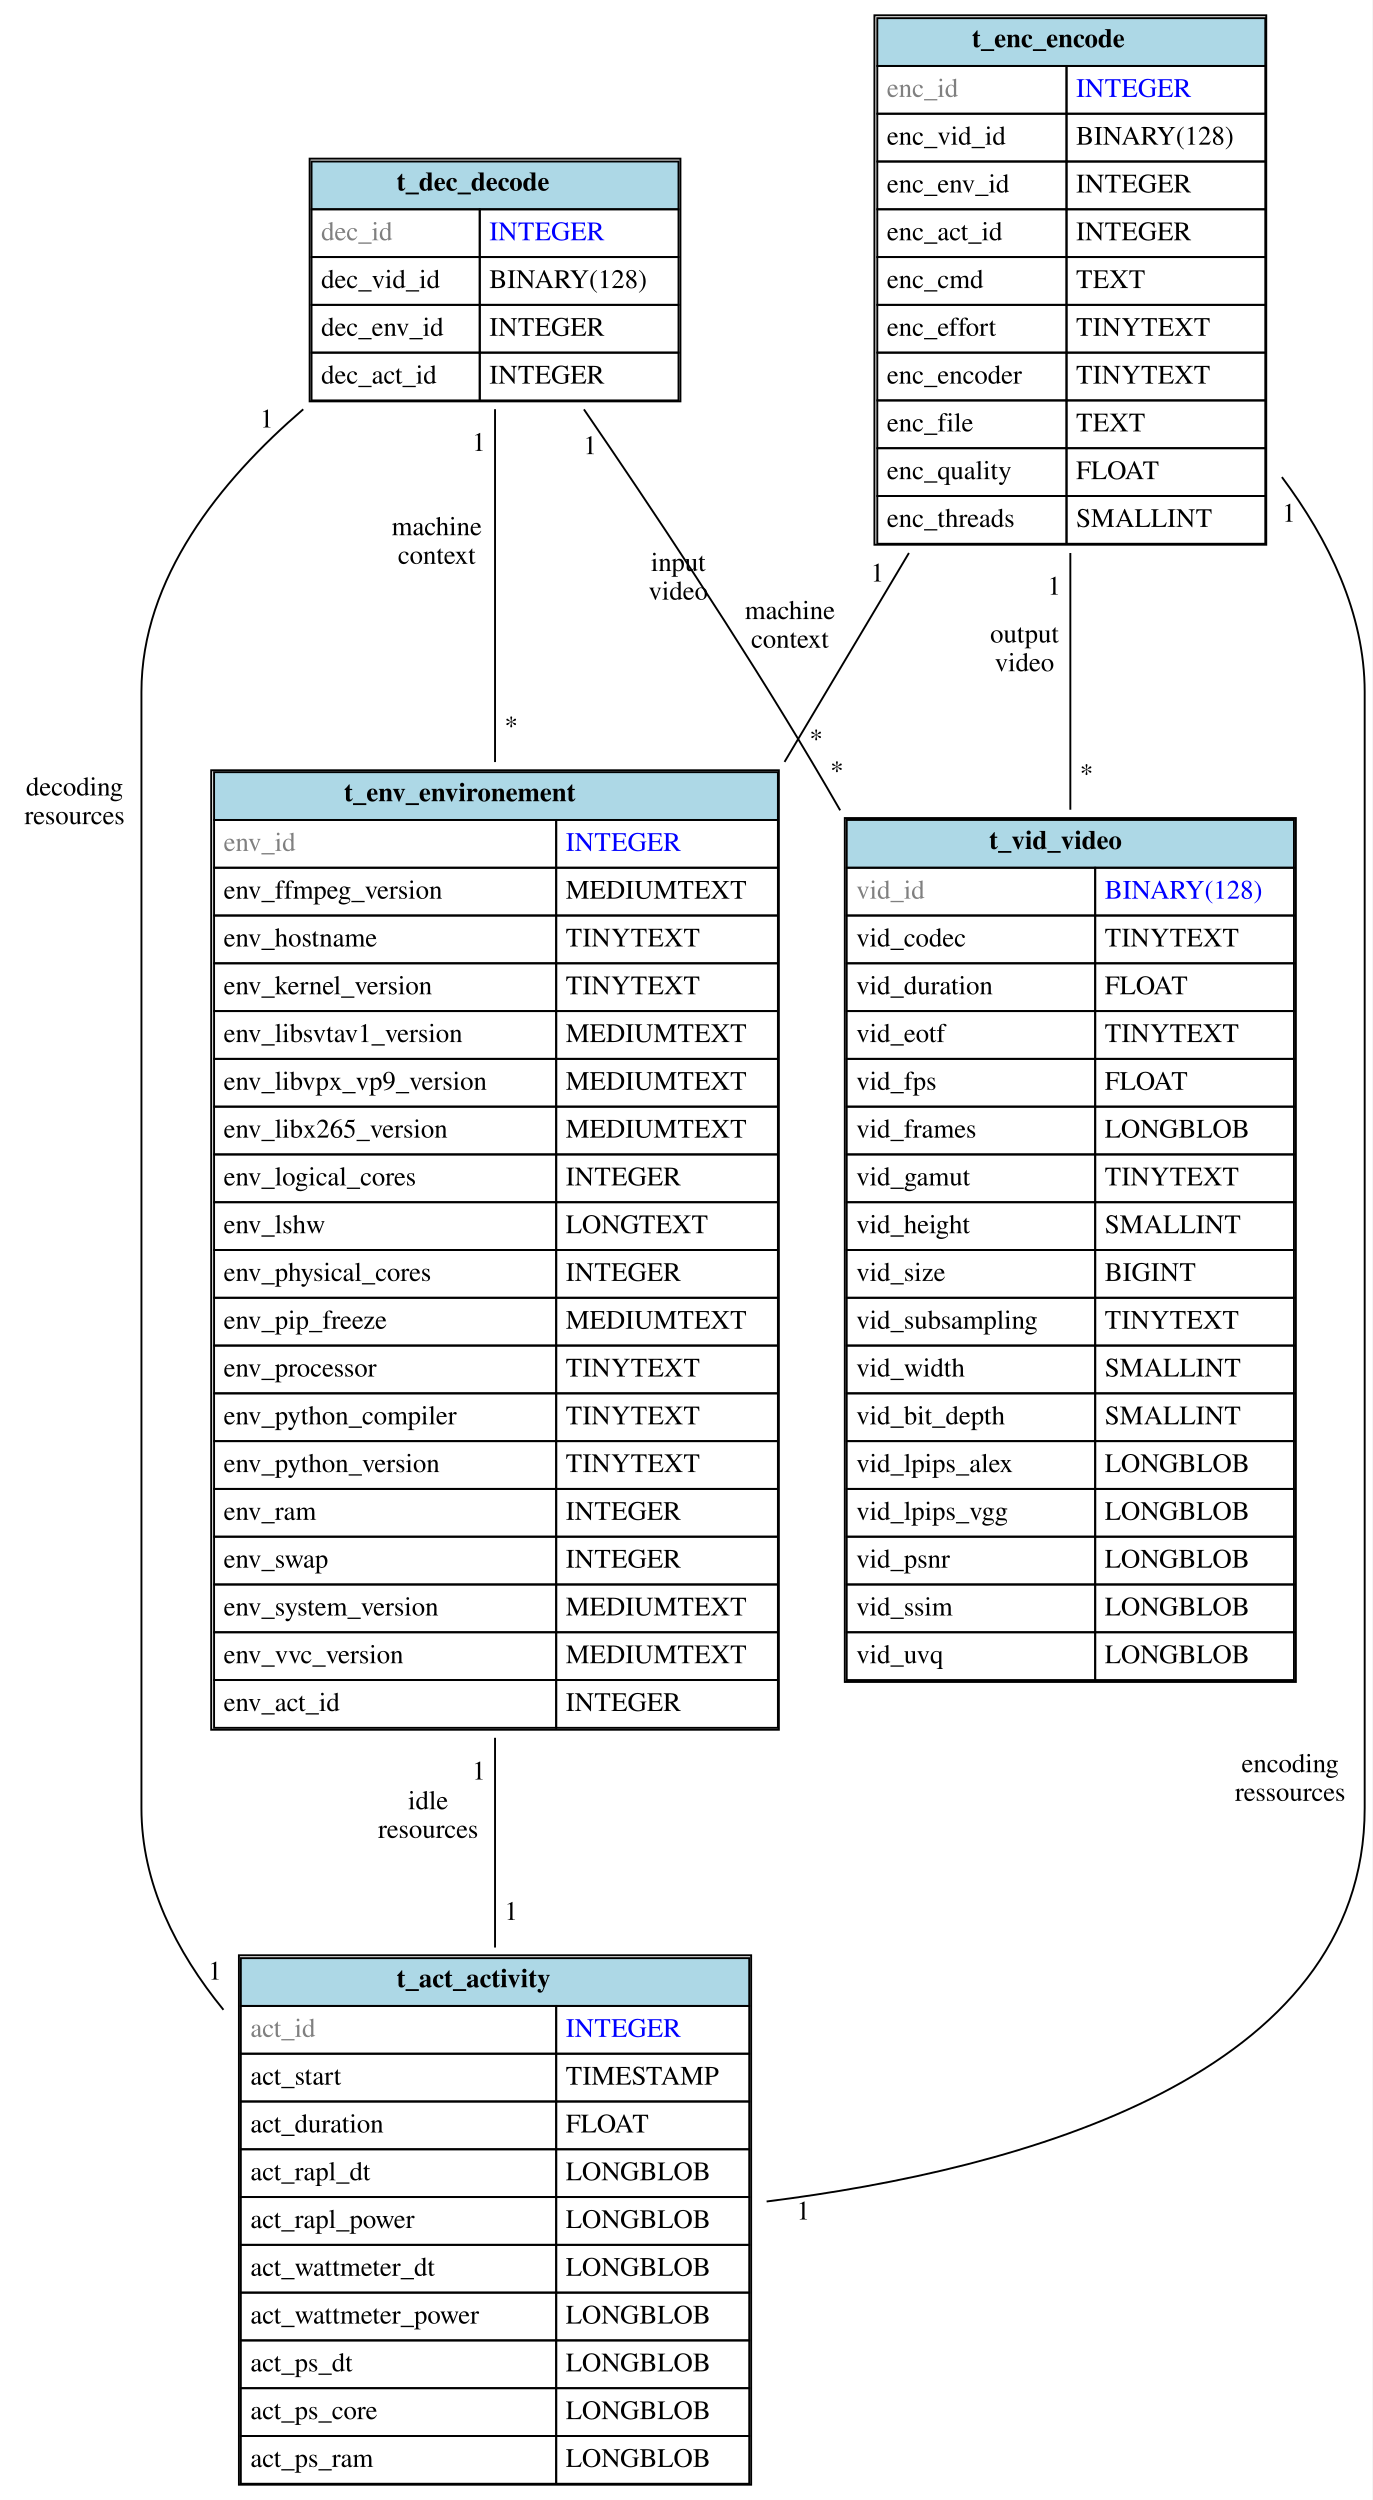
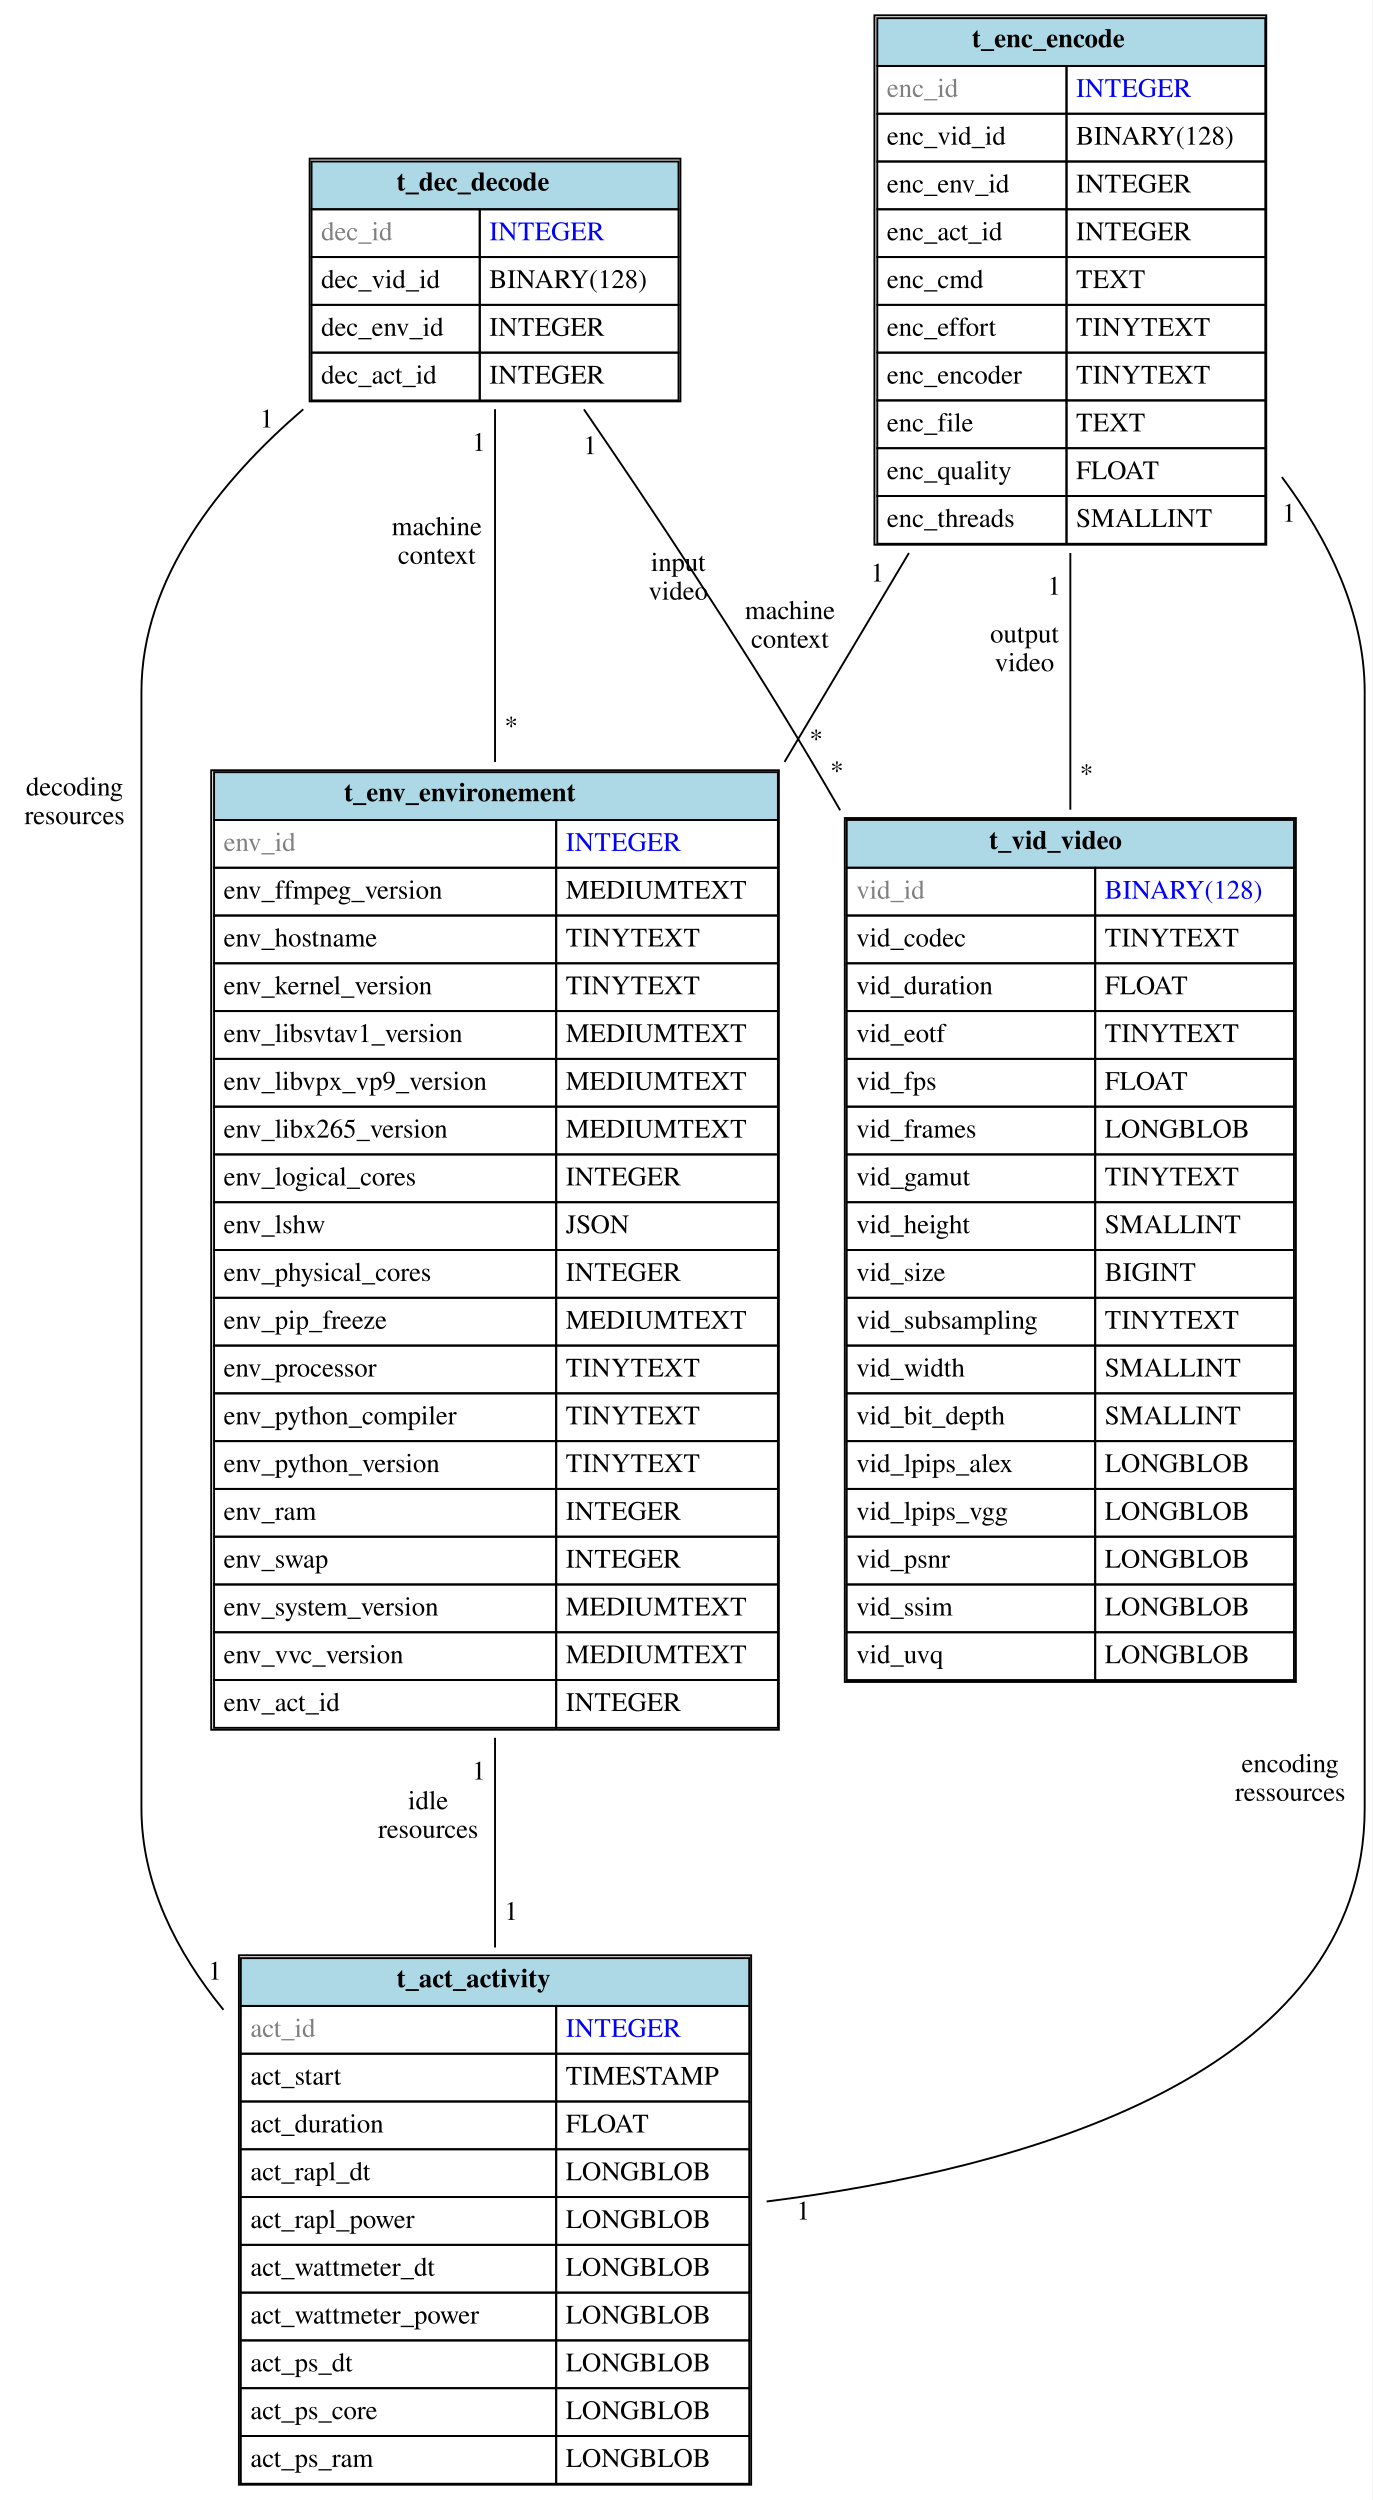
<svg xmlns="http://www.w3.org/2000/svg" width="718pt" height="1308pt" viewBox="0.00 0.00 718.00 1308.00">
  <g id="graph0" class="graph" transform="scale(1 1) rotate(0) translate(4 1304)">
    <polygon fill="white" stroke="transparent" points="-4,4 -4,-1304 714,-1304 714,4 -4,4" />
    <g id="node1" class="node">
      <polygon fill="lightblue" stroke="transparent" points="122,-254.5 122,-279.5 388,-279.5 388,-254.5 122,-254.5" />
      <polygon fill="none" stroke="black" points="122,-254.5 122,-279.5 388,-279.5 388,-254.5 122,-254.5" />
      <text text-anchor="start" x="203.5" y="-264.3" font-family="Times,serif" font-weight="bold" font-size="14.00">t_act_activity</text>
      <polygon fill="none" stroke="black" points="122,-229.5 122,-254.5 287,-254.5 287,-229.5 122,-229.5" />
      <text text-anchor="start" x="127" y="-238.3" font-family="Times,serif" font-size="14.00" fill="gray">act_id</text>
      <polygon fill="none" stroke="black" points="287,-229.5 287,-254.5 388,-254.5 388,-229.5 287,-229.5" />
      <text text-anchor="start" x="292" y="-238.3" font-family="Times,serif" font-size="14.00" fill="blue">INTEGER</text>
      <polygon fill="none" stroke="black" points="122,-204.5 122,-229.5 287,-229.5 287,-204.5 122,-204.5" />
      <text text-anchor="start" x="127" y="-213.3" font-family="Times,serif" font-size="14.00">act_start</text>
      <polygon fill="none" stroke="black" points="287,-204.5 287,-229.5 388,-229.5 388,-204.5 287,-204.5" />
      <text text-anchor="start" x="292" y="-213.3" font-family="Times,serif" font-size="14.00">TIMESTAMP</text>
      <polygon fill="none" stroke="black" points="122,-179.5 122,-204.5 287,-204.5 287,-179.5 122,-179.5" />
      <text text-anchor="start" x="127" y="-188.3" font-family="Times,serif" font-size="14.00">act_duration</text>
      <polygon fill="none" stroke="black" points="287,-179.5 287,-204.5 388,-204.5 388,-179.5 287,-179.5" />
      <text text-anchor="start" x="292" y="-188.3" font-family="Times,serif" font-size="14.00">FLOAT</text>
      <polygon fill="none" stroke="black" points="122,-154.5 122,-179.5 287,-179.5 287,-154.5 122,-154.5" />
      <text text-anchor="start" x="127" y="-163.3" font-family="Times,serif" font-size="14.00">act_rapl_dt</text>
      <polygon fill="none" stroke="black" points="287,-154.5 287,-179.5 388,-179.5 388,-154.5 287,-154.5" />
      <text text-anchor="start" x="292" y="-163.3" font-family="Times,serif" font-size="14.00">LONGBLOB</text>
      <polygon fill="none" stroke="black" points="122,-129.5 122,-154.5 287,-154.5 287,-129.5 122,-129.5" />
      <text text-anchor="start" x="127" y="-138.3" font-family="Times,serif" font-size="14.00">act_rapl_power</text>
      <polygon fill="none" stroke="black" points="287,-129.5 287,-154.5 388,-154.5 388,-129.5 287,-129.5" />
      <text text-anchor="start" x="292" y="-138.3" font-family="Times,serif" font-size="14.00">LONGBLOB</text>
      <polygon fill="none" stroke="black" points="122,-104.5 122,-129.5 287,-129.5 287,-104.5 122,-104.5" />
      <text text-anchor="start" x="127" y="-113.3" font-family="Times,serif" font-size="14.00">act_wattmeter_dt</text>
      <polygon fill="none" stroke="black" points="287,-104.5 287,-129.5 388,-129.5 388,-104.5 287,-104.5" />
      <text text-anchor="start" x="292" y="-113.3" font-family="Times,serif" font-size="14.00">LONGBLOB</text>
      <polygon fill="none" stroke="black" points="122,-79.5 122,-104.5 287,-104.5 287,-79.5 122,-79.5" />
      <text text-anchor="start" x="127" y="-88.3" font-family="Times,serif" font-size="14.00">act_wattmeter_power</text>
      <polygon fill="none" stroke="black" points="287,-79.5 287,-104.5 388,-104.5 388,-79.5 287,-79.5" />
      <text text-anchor="start" x="292" y="-88.3" font-family="Times,serif" font-size="14.00">LONGBLOB</text>
      <polygon fill="none" stroke="black" points="122,-54.5 122,-79.5 287,-79.5 287,-54.5 122,-54.5" />
      <text text-anchor="start" x="127" y="-63.3" font-family="Times,serif" font-size="14.00">act_ps_dt</text>
      <polygon fill="none" stroke="black" points="287,-54.5 287,-79.5 388,-79.5 388,-54.5 287,-54.5" />
      <text text-anchor="start" x="292" y="-63.3" font-family="Times,serif" font-size="14.00">LONGBLOB</text>
      <polygon fill="none" stroke="black" points="122,-29.5 122,-54.5 287,-54.5 287,-29.5 122,-29.5" />
      <text text-anchor="start" x="127" y="-38.3" font-family="Times,serif" font-size="14.00">act_ps_core</text>
      <polygon fill="none" stroke="black" points="287,-29.5 287,-54.5 388,-54.5 388,-29.5 287,-29.5" />
      <text text-anchor="start" x="292" y="-38.3" font-family="Times,serif" font-size="14.00">LONGBLOB</text>
      <polygon fill="none" stroke="black" points="122,-4.5 122,-29.5 287,-29.5 287,-4.5 122,-4.5" />
      <text text-anchor="start" x="127" y="-13.3" font-family="Times,serif" font-size="14.00">act_ps_ram</text>
      <polygon fill="none" stroke="black" points="287,-4.5 287,-29.5 388,-29.5 388,-4.5 287,-4.5" />
      <text text-anchor="start" x="292" y="-13.3" font-family="Times,serif" font-size="14.00">LONGBLOB</text>
      <polygon fill="none" stroke="black" points="121,-4 121,-281 389,-281 389,-4 121,-4" />
    </g>
    <g id="node2" class="node">
      <polygon fill="lightblue" stroke="transparent" points="439,-850 439,-875 673,-875 673,-850 439,-850" />
      <polygon fill="none" stroke="black" points="439,-850 439,-875 673,-875 673,-850 439,-850" />
      <text text-anchor="start" x="513.5" y="-859.8" font-family="Times,serif" font-weight="bold" font-size="14.00">t_vid_video</text>
      <polygon fill="none" stroke="black" points="439,-825 439,-850 569,-850 569,-825 439,-825" />
      <text text-anchor="start" x="444" y="-833.8" font-family="Times,serif" font-size="14.00" fill="gray">vid_id</text>
      <polygon fill="none" stroke="black" points="569,-825 569,-850 673,-850 673,-825 569,-825" />
      <text text-anchor="start" x="574" y="-833.8" font-family="Times,serif" font-size="14.00" fill="blue">BINARY(128)</text>
      <polygon fill="none" stroke="black" points="439,-800 439,-825 569,-825 569,-800 439,-800" />
      <text text-anchor="start" x="444" y="-808.8" font-family="Times,serif" font-size="14.00">vid_codec</text>
      <polygon fill="none" stroke="black" points="569,-800 569,-825 673,-825 673,-800 569,-800" />
      <text text-anchor="start" x="574" y="-808.8" font-family="Times,serif" font-size="14.00">TINYTEXT</text>
      <polygon fill="none" stroke="black" points="439,-775 439,-800 569,-800 569,-775 439,-775" />
      <text text-anchor="start" x="444" y="-783.8" font-family="Times,serif" font-size="14.00">vid_duration</text>
      <polygon fill="none" stroke="black" points="569,-775 569,-800 673,-800 673,-775 569,-775" />
      <text text-anchor="start" x="574" y="-783.8" font-family="Times,serif" font-size="14.00">FLOAT</text>
      <polygon fill="none" stroke="black" points="439,-750 439,-775 569,-775 569,-750 439,-750" />
      <text text-anchor="start" x="444" y="-758.8" font-family="Times,serif" font-size="14.00">vid_eotf</text>
      <polygon fill="none" stroke="black" points="569,-750 569,-775 673,-775 673,-750 569,-750" />
      <text text-anchor="start" x="574" y="-758.8" font-family="Times,serif" font-size="14.00">TINYTEXT</text>
      <polygon fill="none" stroke="black" points="439,-725 439,-750 569,-750 569,-725 439,-725" />
      <text text-anchor="start" x="444" y="-733.8" font-family="Times,serif" font-size="14.00">vid_fps</text>
      <polygon fill="none" stroke="black" points="569,-725 569,-750 673,-750 673,-725 569,-725" />
      <text text-anchor="start" x="574" y="-733.8" font-family="Times,serif" font-size="14.00">FLOAT</text>
      <polygon fill="none" stroke="black" points="439,-700 439,-725 569,-725 569,-700 439,-700" />
      <text text-anchor="start" x="444" y="-708.8" font-family="Times,serif" font-size="14.00">vid_frames</text>
      <polygon fill="none" stroke="black" points="569,-700 569,-725 673,-725 673,-700 569,-700" />
      <text text-anchor="start" x="574" y="-708.8" font-family="Times,serif" font-size="14.00">LONGBLOB</text>
      <polygon fill="none" stroke="black" points="439,-675 439,-700 569,-700 569,-675 439,-675" />
      <text text-anchor="start" x="444" y="-683.8" font-family="Times,serif" font-size="14.00">vid_gamut</text>
      <polygon fill="none" stroke="black" points="569,-675 569,-700 673,-700 673,-675 569,-675" />
      <text text-anchor="start" x="574" y="-683.8" font-family="Times,serif" font-size="14.00">TINYTEXT</text>
      <polygon fill="none" stroke="black" points="439,-650 439,-675 569,-675 569,-650 439,-650" />
      <text text-anchor="start" x="444" y="-658.8" font-family="Times,serif" font-size="14.00">vid_height</text>
      <polygon fill="none" stroke="black" points="569,-650 569,-675 673,-675 673,-650 569,-650" />
      <text text-anchor="start" x="574" y="-658.8" font-family="Times,serif" font-size="14.00">SMALLINT</text>
      <polygon fill="none" stroke="black" points="439,-625 439,-650 569,-650 569,-625 439,-625" />
      <text text-anchor="start" x="444" y="-633.8" font-family="Times,serif" font-size="14.00">vid_size</text>
      <polygon fill="none" stroke="black" points="569,-625 569,-650 673,-650 673,-625 569,-625" />
      <text text-anchor="start" x="574" y="-633.8" font-family="Times,serif" font-size="14.00">BIGINT</text>
      <polygon fill="none" stroke="black" points="439,-600 439,-625 569,-625 569,-600 439,-600" />
      <text text-anchor="start" x="444" y="-608.8" font-family="Times,serif" font-size="14.00">vid_subsampling</text>
      <polygon fill="none" stroke="black" points="569,-600 569,-625 673,-625 673,-600 569,-600" />
      <text text-anchor="start" x="574" y="-608.8" font-family="Times,serif" font-size="14.00">TINYTEXT</text>
      <polygon fill="none" stroke="black" points="439,-575 439,-600 569,-600 569,-575 439,-575" />
      <text text-anchor="start" x="444" y="-583.8" font-family="Times,serif" font-size="14.00">vid_width</text>
      <polygon fill="none" stroke="black" points="569,-575 569,-600 673,-600 673,-575 569,-575" />
      <text text-anchor="start" x="574" y="-583.8" font-family="Times,serif" font-size="14.00">SMALLINT</text>
      <polygon fill="none" stroke="black" points="439,-550 439,-575 569,-575 569,-550 439,-550" />
      <text text-anchor="start" x="444" y="-558.8" font-family="Times,serif" font-size="14.00">vid_bit_depth</text>
      <polygon fill="none" stroke="black" points="569,-550 569,-575 673,-575 673,-550 569,-550" />
      <text text-anchor="start" x="574" y="-558.8" font-family="Times,serif" font-size="14.00">SMALLINT</text>
      <polygon fill="none" stroke="black" points="439,-525 439,-550 569,-550 569,-525 439,-525" />
      <text text-anchor="start" x="444" y="-533.8" font-family="Times,serif" font-size="14.00">vid_lpips_alex</text>
      <polygon fill="none" stroke="black" points="569,-525 569,-550 673,-550 673,-525 569,-525" />
      <text text-anchor="start" x="574" y="-533.8" font-family="Times,serif" font-size="14.00">LONGBLOB</text>
      <polygon fill="none" stroke="black" points="439,-500 439,-525 569,-525 569,-500 439,-500" />
      <text text-anchor="start" x="444" y="-508.8" font-family="Times,serif" font-size="14.00">vid_lpips_vgg</text>
      <polygon fill="none" stroke="black" points="569,-500 569,-525 673,-525 673,-500 569,-500" />
      <text text-anchor="start" x="574" y="-508.8" font-family="Times,serif" font-size="14.00">LONGBLOB</text>
      <polygon fill="none" stroke="black" points="439,-475 439,-500 569,-500 569,-475 439,-475" />
      <text text-anchor="start" x="444" y="-483.8" font-family="Times,serif" font-size="14.00">vid_psnr</text>
      <polygon fill="none" stroke="black" points="569,-475 569,-500 673,-500 673,-475 569,-475" />
      <text text-anchor="start" x="574" y="-483.8" font-family="Times,serif" font-size="14.00">LONGBLOB</text>
      <polygon fill="none" stroke="black" points="439,-450 439,-475 569,-475 569,-450 439,-450" />
      <text text-anchor="start" x="444" y="-458.8" font-family="Times,serif" font-size="14.00">vid_ssim</text>
      <polygon fill="none" stroke="black" points="569,-450 569,-475 673,-475 673,-450 569,-450" />
      <text text-anchor="start" x="574" y="-458.8" font-family="Times,serif" font-size="14.00">LONGBLOB</text>
      <polygon fill="none" stroke="black" points="439,-425 439,-450 569,-450 569,-425 439,-425" />
      <text text-anchor="start" x="444" y="-433.8" font-family="Times,serif" font-size="14.00">vid_uvq</text>
      <polygon fill="none" stroke="black" points="569,-425 569,-450 673,-450 673,-425 569,-425" />
      <text text-anchor="start" x="574" y="-433.8" font-family="Times,serif" font-size="14.00">LONGBLOB</text>
      <polygon fill="none" stroke="black" points="438,-424 438,-876 674,-876 674,-424 438,-424" />
    </g>
    <g id="node3" class="node">
      <polygon fill="lightblue" stroke="transparent" points="108,-875 108,-900 403,-900 403,-875 108,-875" />
      <polygon fill="none" stroke="black" points="108,-875 108,-900 403,-900 403,-875 108,-875" />
      <text text-anchor="start" x="176" y="-884.8" font-family="Times,serif" font-weight="bold" font-size="14.00">t_env_environement</text>
      <polygon fill="none" stroke="black" points="108,-850 108,-875 287,-875 287,-850 108,-850" />
      <text text-anchor="start" x="113" y="-858.8" font-family="Times,serif" font-size="14.00" fill="gray">env_id</text>
      <polygon fill="none" stroke="black" points="287,-850 287,-875 403,-875 403,-850 287,-850" />
      <text text-anchor="start" x="292" y="-858.8" font-family="Times,serif" font-size="14.00" fill="blue">INTEGER</text>
      <polygon fill="none" stroke="black" points="108,-825 108,-850 287,-850 287,-825 108,-825" />
      <text text-anchor="start" x="113" y="-833.8" font-family="Times,serif" font-size="14.00">env_ffmpeg_version</text>
      <polygon fill="none" stroke="black" points="287,-825 287,-850 403,-850 403,-825 287,-825" />
      <text text-anchor="start" x="292" y="-833.8" font-family="Times,serif" font-size="14.00">MEDIUMTEXT</text>
      <polygon fill="none" stroke="black" points="108,-800 108,-825 287,-825 287,-800 108,-800" />
      <text text-anchor="start" x="113" y="-808.8" font-family="Times,serif" font-size="14.00">env_hostname</text>
      <polygon fill="none" stroke="black" points="287,-800 287,-825 403,-825 403,-800 287,-800" />
      <text text-anchor="start" x="292" y="-808.8" font-family="Times,serif" font-size="14.00">TINYTEXT</text>
      <polygon fill="none" stroke="black" points="108,-775 108,-800 287,-800 287,-775 108,-775" />
      <text text-anchor="start" x="113" y="-783.8" font-family="Times,serif" font-size="14.00">env_kernel_version</text>
      <polygon fill="none" stroke="black" points="287,-775 287,-800 403,-800 403,-775 287,-775" />
      <text text-anchor="start" x="292" y="-783.8" font-family="Times,serif" font-size="14.00">TINYTEXT</text>
      <polygon fill="none" stroke="black" points="108,-750 108,-775 287,-775 287,-750 108,-750" />
      <text text-anchor="start" x="113" y="-758.8" font-family="Times,serif" font-size="14.00">env_libsvtav1_version</text>
      <polygon fill="none" stroke="black" points="287,-750 287,-775 403,-775 403,-750 287,-750" />
      <text text-anchor="start" x="292" y="-758.8" font-family="Times,serif" font-size="14.00">MEDIUMTEXT</text>
      <polygon fill="none" stroke="black" points="108,-725 108,-750 287,-750 287,-725 108,-725" />
      <text text-anchor="start" x="113" y="-733.8" font-family="Times,serif" font-size="14.00">env_libvpx_vp9_version</text>
      <polygon fill="none" stroke="black" points="287,-725 287,-750 403,-750 403,-725 287,-725" />
      <text text-anchor="start" x="292" y="-733.8" font-family="Times,serif" font-size="14.00">MEDIUMTEXT</text>
      <polygon fill="none" stroke="black" points="108,-700 108,-725 287,-725 287,-700 108,-700" />
      <text text-anchor="start" x="113" y="-708.8" font-family="Times,serif" font-size="14.00">env_libx265_version</text>
      <polygon fill="none" stroke="black" points="287,-700 287,-725 403,-725 403,-700 287,-700" />
      <text text-anchor="start" x="292" y="-708.8" font-family="Times,serif" font-size="14.00">MEDIUMTEXT</text>
      <polygon fill="none" stroke="black" points="108,-675 108,-700 287,-700 287,-675 108,-675" />
      <text text-anchor="start" x="113" y="-683.8" font-family="Times,serif" font-size="14.00">env_logical_cores</text>
      <polygon fill="none" stroke="black" points="287,-675 287,-700 403,-700 403,-675 287,-675" />
      <text text-anchor="start" x="292" y="-683.8" font-family="Times,serif" font-size="14.00">INTEGER</text>
      <polygon fill="none" stroke="black" points="108,-650 108,-675 287,-675 287,-650 108,-650" />
      <text text-anchor="start" x="113" y="-658.8" font-family="Times,serif" font-size="14.00">env_lshw</text>
      <polygon fill="none" stroke="black" points="287,-650 287,-675 403,-675 403,-650 287,-650" />
-       <text text-anchor="start" x="292" y="-658.8" font-family="Times,serif" font-size="14.00">LONGTEXT</text>
+       <text text-anchor="start" x="292" y="-658.8" font-family="Times,serif" font-size="14.00">JSON</text>
      <polygon fill="none" stroke="black" points="108,-625 108,-650 287,-650 287,-625 108,-625" />
      <text text-anchor="start" x="113" y="-633.8" font-family="Times,serif" font-size="14.00">env_physical_cores</text>
      <polygon fill="none" stroke="black" points="287,-625 287,-650 403,-650 403,-625 287,-625" />
      <text text-anchor="start" x="292" y="-633.8" font-family="Times,serif" font-size="14.00">INTEGER</text>
      <polygon fill="none" stroke="black" points="108,-600 108,-625 287,-625 287,-600 108,-600" />
      <text text-anchor="start" x="113" y="-608.8" font-family="Times,serif" font-size="14.00">env_pip_freeze</text>
      <polygon fill="none" stroke="black" points="287,-600 287,-625 403,-625 403,-600 287,-600" />
      <text text-anchor="start" x="292" y="-608.8" font-family="Times,serif" font-size="14.00">MEDIUMTEXT</text>
      <polygon fill="none" stroke="black" points="108,-575 108,-600 287,-600 287,-575 108,-575" />
      <text text-anchor="start" x="113" y="-583.8" font-family="Times,serif" font-size="14.00">env_processor</text>
      <polygon fill="none" stroke="black" points="287,-575 287,-600 403,-600 403,-575 287,-575" />
      <text text-anchor="start" x="292" y="-583.8" font-family="Times,serif" font-size="14.00">TINYTEXT</text>
      <polygon fill="none" stroke="black" points="108,-550 108,-575 287,-575 287,-550 108,-550" />
      <text text-anchor="start" x="113" y="-558.8" font-family="Times,serif" font-size="14.00">env_python_compiler</text>
      <polygon fill="none" stroke="black" points="287,-550 287,-575 403,-575 403,-550 287,-550" />
      <text text-anchor="start" x="292" y="-558.8" font-family="Times,serif" font-size="14.00">TINYTEXT</text>
      <polygon fill="none" stroke="black" points="108,-525 108,-550 287,-550 287,-525 108,-525" />
      <text text-anchor="start" x="113" y="-533.8" font-family="Times,serif" font-size="14.00">env_python_version</text>
      <polygon fill="none" stroke="black" points="287,-525 287,-550 403,-550 403,-525 287,-525" />
      <text text-anchor="start" x="292" y="-533.8" font-family="Times,serif" font-size="14.00">TINYTEXT</text>
      <polygon fill="none" stroke="black" points="108,-500 108,-525 287,-525 287,-500 108,-500" />
      <text text-anchor="start" x="113" y="-508.8" font-family="Times,serif" font-size="14.00">env_ram</text>
      <polygon fill="none" stroke="black" points="287,-500 287,-525 403,-525 403,-500 287,-500" />
      <text text-anchor="start" x="292" y="-508.8" font-family="Times,serif" font-size="14.00">INTEGER</text>
      <polygon fill="none" stroke="black" points="108,-475 108,-500 287,-500 287,-475 108,-475" />
      <text text-anchor="start" x="113" y="-483.8" font-family="Times,serif" font-size="14.00">env_swap</text>
      <polygon fill="none" stroke="black" points="287,-475 287,-500 403,-500 403,-475 287,-475" />
      <text text-anchor="start" x="292" y="-483.8" font-family="Times,serif" font-size="14.00">INTEGER</text>
      <polygon fill="none" stroke="black" points="108,-450 108,-475 287,-475 287,-450 108,-450" />
      <text text-anchor="start" x="113" y="-458.8" font-family="Times,serif" font-size="14.00">env_system_version</text>
      <polygon fill="none" stroke="black" points="287,-450 287,-475 403,-475 403,-450 287,-450" />
      <text text-anchor="start" x="292" y="-458.8" font-family="Times,serif" font-size="14.00">MEDIUMTEXT</text>
      <polygon fill="none" stroke="black" points="108,-425 108,-450 287,-450 287,-425 108,-425" />
      <text text-anchor="start" x="113" y="-433.8" font-family="Times,serif" font-size="14.00">env_vvc_version</text>
      <polygon fill="none" stroke="black" points="287,-425 287,-450 403,-450 403,-425 287,-425" />
      <text text-anchor="start" x="292" y="-433.8" font-family="Times,serif" font-size="14.00">MEDIUMTEXT</text>
      <polygon fill="none" stroke="black" points="108,-400 108,-425 287,-425 287,-400 108,-400" />
      <text text-anchor="start" x="113" y="-408.8" font-family="Times,serif" font-size="14.00">env_act_id</text>
      <polygon fill="none" stroke="black" points="287,-400 287,-425 403,-425 403,-400 287,-400" />
      <text text-anchor="start" x="292" y="-408.8" font-family="Times,serif" font-size="14.00">INTEGER</text>
      <polygon fill="none" stroke="black" points="106.5,-399 106.5,-901 403.5,-901 403.5,-399 106.5,-399" />
    </g>
    <g id="edge7" class="edge">
      <path fill="none" stroke="black" d="M255,-394.77C255,-357.03 255,-319.33 255,-285.05" />
      <text text-anchor="middle" x="220" y="-357.41" font-family="Times,serif" font-size="14.00">idle</text>
      <text text-anchor="middle" x="220" y="-342.41" font-family="Times,serif" font-size="14.00">resources</text>
      <text text-anchor="middle" x="263.45" y="-299.48" font-family="Times,serif" font-size="14.00">1</text>
      <text text-anchor="middle" x="246.55" y="-372.94" font-family="Times,serif" font-size="14.00">1</text>
    </g>
    <g id="node4" class="node">
      <polygon fill="lightblue" stroke="transparent" points="159,-1194.5 159,-1219.5 351,-1219.5 351,-1194.5 159,-1194.5" />
      <polygon fill="none" stroke="black" points="159,-1194.5 159,-1219.5 351,-1219.5 351,-1194.5 159,-1194.5" />
      <text text-anchor="start" x="203.5" y="-1204.3" font-family="Times,serif" font-weight="bold" font-size="14.00">t_dec_decode</text>
      <polygon fill="none" stroke="black" points="159,-1169.5 159,-1194.5 247,-1194.5 247,-1169.5 159,-1169.5" />
      <text text-anchor="start" x="164" y="-1178.3" font-family="Times,serif" font-size="14.00" fill="gray">dec_id</text>
      <polygon fill="none" stroke="black" points="247,-1169.5 247,-1194.5 351,-1194.5 351,-1169.5 247,-1169.5" />
      <text text-anchor="start" x="252" y="-1178.3" font-family="Times,serif" font-size="14.00" fill="blue">INTEGER</text>
      <polygon fill="none" stroke="black" points="159,-1144.5 159,-1169.5 247,-1169.5 247,-1144.5 159,-1144.5" />
      <text text-anchor="start" x="164" y="-1153.3" font-family="Times,serif" font-size="14.00">dec_vid_id</text>
      <polygon fill="none" stroke="black" points="247,-1144.5 247,-1169.5 351,-1169.5 351,-1144.5 247,-1144.5" />
      <text text-anchor="start" x="252" y="-1153.3" font-family="Times,serif" font-size="14.00">BINARY(128)</text>
      <polygon fill="none" stroke="black" points="159,-1119.5 159,-1144.5 247,-1144.5 247,-1119.5 159,-1119.5" />
      <text text-anchor="start" x="164" y="-1128.3" font-family="Times,serif" font-size="14.00">dec_env_id</text>
      <polygon fill="none" stroke="black" points="247,-1119.5 247,-1144.5 351,-1144.5 351,-1119.5 247,-1119.5" />
      <text text-anchor="start" x="252" y="-1128.3" font-family="Times,serif" font-size="14.00">INTEGER</text>
      <polygon fill="none" stroke="black" points="159,-1094.5 159,-1119.5 247,-1119.5 247,-1094.5 159,-1094.5" />
      <text text-anchor="start" x="164" y="-1103.3" font-family="Times,serif" font-size="14.00">dec_act_id</text>
      <polygon fill="none" stroke="black" points="247,-1094.5 247,-1119.5 351,-1119.5 351,-1094.5 247,-1094.5" />
      <text text-anchor="start" x="252" y="-1103.3" font-family="Times,serif" font-size="14.00">INTEGER</text>
      <polygon fill="none" stroke="black" points="158,-1094 158,-1221 352,-1221 352,-1094 158,-1094" />
    </g>
    <g id="edge4" class="edge">
      <path fill="none" stroke="black" d="M154.65,-1089.87C111.16,-1052.47 70,-1001.38 70,-942 70,-942 70,-942 70,-358 70,-318.66 88.07,-282.96 112.91,-252.47" />
      <text text-anchor="middle" x="35" y="-887.8" font-family="Times,serif" font-size="14.00">decoding</text>
      <text text-anchor="middle" x="35" y="-872.8" font-family="Times,serif" font-size="14.00">resources</text>
      <text text-anchor="middle" x="108.45" y="-268.26" font-family="Times,serif" font-size="14.00">1</text>
      <text text-anchor="middle" x="135.52" y="-1080.34" font-family="Times,serif" font-size="14.00">1</text>
    </g>
    <g id="edge6" class="edge">
      <path fill="none" stroke="black" d="M301.51,-1089.82C335.81,-1039.76 382.93,-969.1 421,-905 425.85,-896.84 430.72,-888.5 435.58,-880.03" />
      <text text-anchor="middle" x="350.86" y="-1005.25" font-family="Times,serif" font-size="14.00">input</text>
      <text text-anchor="middle" x="350.86" y="-990.25" font-family="Times,serif" font-size="14.00">video</text>
      <text text-anchor="middle" x="433.86" y="-896.26" font-family="Times,serif" font-size="14.00">*</text>
      <text text-anchor="middle" x="304.74" y="-1066.39" font-family="Times,serif" font-size="14.00">1</text>
    </g>
    <g id="edge5" class="edge">
      <path fill="none" stroke="black" d="M255,-1089.89C255,-1041.84 255,-973.64 255,-905.28" />
      <text text-anchor="middle" x="224.5" y="-1024" font-family="Times,serif" font-size="14.00">machine</text>
      <text text-anchor="middle" x="224.5" y="-1009" font-family="Times,serif" font-size="14.00">context</text>
      <text text-anchor="middle" x="263.45" y="-919.71" font-family="Times,serif" font-size="14.00">*</text>
      <text text-anchor="middle" x="246.55" y="-1068.07" font-family="Times,serif" font-size="14.00">1</text>
    </g>
    <g id="node5" class="node">
      <polygon fill="lightblue" stroke="transparent" points="455,-1269.5 455,-1294.5 658,-1294.5 658,-1269.5 455,-1269.5" />
      <polygon fill="none" stroke="black" points="455,-1269.5 455,-1294.5 658,-1294.5 658,-1269.5 455,-1269.5" />
      <text text-anchor="start" x="504.5" y="-1279.3" font-family="Times,serif" font-weight="bold" font-size="14.00">t_enc_encode</text>
      <polygon fill="none" stroke="black" points="455,-1244.5 455,-1269.5 554,-1269.5 554,-1244.5 455,-1244.5" />
      <text text-anchor="start" x="460" y="-1253.3" font-family="Times,serif" font-size="14.00" fill="gray">enc_id</text>
      <polygon fill="none" stroke="black" points="554,-1244.5 554,-1269.5 658,-1269.5 658,-1244.5 554,-1244.5" />
      <text text-anchor="start" x="559" y="-1253.3" font-family="Times,serif" font-size="14.00" fill="blue">INTEGER</text>
      <polygon fill="none" stroke="black" points="455,-1219.5 455,-1244.5 554,-1244.5 554,-1219.5 455,-1219.5" />
      <text text-anchor="start" x="460" y="-1228.3" font-family="Times,serif" font-size="14.00">enc_vid_id</text>
      <polygon fill="none" stroke="black" points="554,-1219.5 554,-1244.5 658,-1244.5 658,-1219.5 554,-1219.5" />
      <text text-anchor="start" x="559" y="-1228.3" font-family="Times,serif" font-size="14.00">BINARY(128)</text>
      <polygon fill="none" stroke="black" points="455,-1194.5 455,-1219.5 554,-1219.5 554,-1194.5 455,-1194.5" />
      <text text-anchor="start" x="460" y="-1203.3" font-family="Times,serif" font-size="14.00">enc_env_id</text>
      <polygon fill="none" stroke="black" points="554,-1194.5 554,-1219.5 658,-1219.5 658,-1194.5 554,-1194.5" />
      <text text-anchor="start" x="559" y="-1203.3" font-family="Times,serif" font-size="14.00">INTEGER</text>
      <polygon fill="none" stroke="black" points="455,-1169.5 455,-1194.5 554,-1194.5 554,-1169.5 455,-1169.5" />
      <text text-anchor="start" x="460" y="-1178.3" font-family="Times,serif" font-size="14.00">enc_act_id</text>
      <polygon fill="none" stroke="black" points="554,-1169.5 554,-1194.5 658,-1194.5 658,-1169.5 554,-1169.5" />
      <text text-anchor="start" x="559" y="-1178.3" font-family="Times,serif" font-size="14.00">INTEGER</text>
      <polygon fill="none" stroke="black" points="455,-1144.5 455,-1169.5 554,-1169.5 554,-1144.5 455,-1144.5" />
      <text text-anchor="start" x="460" y="-1153.3" font-family="Times,serif" font-size="14.00">enc_cmd</text>
      <polygon fill="none" stroke="black" points="554,-1144.5 554,-1169.5 658,-1169.5 658,-1144.5 554,-1144.5" />
      <text text-anchor="start" x="559" y="-1153.3" font-family="Times,serif" font-size="14.00">TEXT</text>
      <polygon fill="none" stroke="black" points="455,-1119.5 455,-1144.5 554,-1144.5 554,-1119.5 455,-1119.5" />
      <text text-anchor="start" x="460" y="-1128.3" font-family="Times,serif" font-size="14.00">enc_effort</text>
      <polygon fill="none" stroke="black" points="554,-1119.5 554,-1144.5 658,-1144.5 658,-1119.5 554,-1119.5" />
      <text text-anchor="start" x="559" y="-1128.3" font-family="Times,serif" font-size="14.00">TINYTEXT</text>
      <polygon fill="none" stroke="black" points="455,-1094.5 455,-1119.5 554,-1119.5 554,-1094.5 455,-1094.5" />
      <text text-anchor="start" x="460" y="-1103.3" font-family="Times,serif" font-size="14.00">enc_encoder</text>
      <polygon fill="none" stroke="black" points="554,-1094.5 554,-1119.5 658,-1119.5 658,-1094.5 554,-1094.5" />
      <text text-anchor="start" x="559" y="-1103.3" font-family="Times,serif" font-size="14.00">TINYTEXT</text>
      <polygon fill="none" stroke="black" points="455,-1069.5 455,-1094.5 554,-1094.5 554,-1069.5 455,-1069.5" />
      <text text-anchor="start" x="460" y="-1078.3" font-family="Times,serif" font-size="14.00">enc_file</text>
      <polygon fill="none" stroke="black" points="554,-1069.5 554,-1094.5 658,-1094.5 658,-1069.5 554,-1069.5" />
      <text text-anchor="start" x="559" y="-1078.3" font-family="Times,serif" font-size="14.00">TEXT</text>
      <polygon fill="none" stroke="black" points="455,-1044.5 455,-1069.5 554,-1069.5 554,-1044.5 455,-1044.5" />
      <text text-anchor="start" x="460" y="-1053.3" font-family="Times,serif" font-size="14.00">enc_quality</text>
      <polygon fill="none" stroke="black" points="554,-1044.5 554,-1069.5 658,-1069.5 658,-1044.5 554,-1044.5" />
      <text text-anchor="start" x="559" y="-1053.3" font-family="Times,serif" font-size="14.00">FLOAT</text>
      <polygon fill="none" stroke="black" points="455,-1019.5 455,-1044.5 554,-1044.5 554,-1019.5 455,-1019.5" />
      <text text-anchor="start" x="460" y="-1028.3" font-family="Times,serif" font-size="14.00">enc_threads</text>
      <polygon fill="none" stroke="black" points="554,-1019.5 554,-1044.5 658,-1044.5 658,-1019.5 554,-1019.5" />
      <text text-anchor="start" x="559" y="-1028.3" font-family="Times,serif" font-size="14.00">SMALLINT</text>
      <polygon fill="none" stroke="black" points="453.5,-1019 453.5,-1296 658.5,-1296 658.5,-1019 453.5,-1019" />
    </g>
    <g id="edge1" class="edge">
      <path fill="none" stroke="black" d="M666.69,-1054.39C691.18,-1021.59 710,-983.03 710,-942 710,-942 710,-942 710,-358 710,-217.62 530.6,-168.96 397.09,-152.18" />
      <text text-anchor="middle" x="671" y="-376.8" font-family="Times,serif" font-size="14.00">encoding</text>
      <text text-anchor="middle" x="671" y="-361.8" font-family="Times,serif" font-size="14.00">ressources</text>
      <text text-anchor="middle" x="416.25" y="-142.75" font-family="Times,serif" font-size="14.00">1</text>
      <text text-anchor="middle" x="670.37" y="-1031.03" font-family="Times,serif" font-size="14.00">1</text>
    </g>
    <g id="edge3" class="edge">
      <path fill="none" stroke="black" d="M556,-1014.68C556,-972.92 556,-926.11 556,-880.34" />
      <text text-anchor="middle" x="532" y="-967.82" font-family="Times,serif" font-size="14.00">output</text>
      <text text-anchor="middle" x="532" y="-952.82" font-family="Times,serif" font-size="14.00">video</text>
      <text text-anchor="middle" x="564.45" y="-894.77" font-family="Times,serif" font-size="14.00">*</text>
      <text text-anchor="middle" x="547.55" y="-992.86" font-family="Times,serif" font-size="14.00">1</text>
    </g>
    <g id="edge2" class="edge">
      <path fill="none" stroke="black" d="M471.55,-1014.68C451.21,-980.51 428.85,-942.97 406.47,-905.37" />
      <text text-anchor="middle" x="409.28" y="-980.11" font-family="Times,serif" font-size="14.00">machine</text>
      <text text-anchor="middle" x="409.28" y="-965.11" font-family="Times,serif" font-size="14.00">context</text>
      <text text-anchor="middle" x="423" y="-912.92" font-family="Times,serif" font-size="14.00">*</text>
      <text text-anchor="middle" x="455.02" y="-999.73" font-family="Times,serif" font-size="14.00">1</text>
    </g>
  </g>
</svg>
